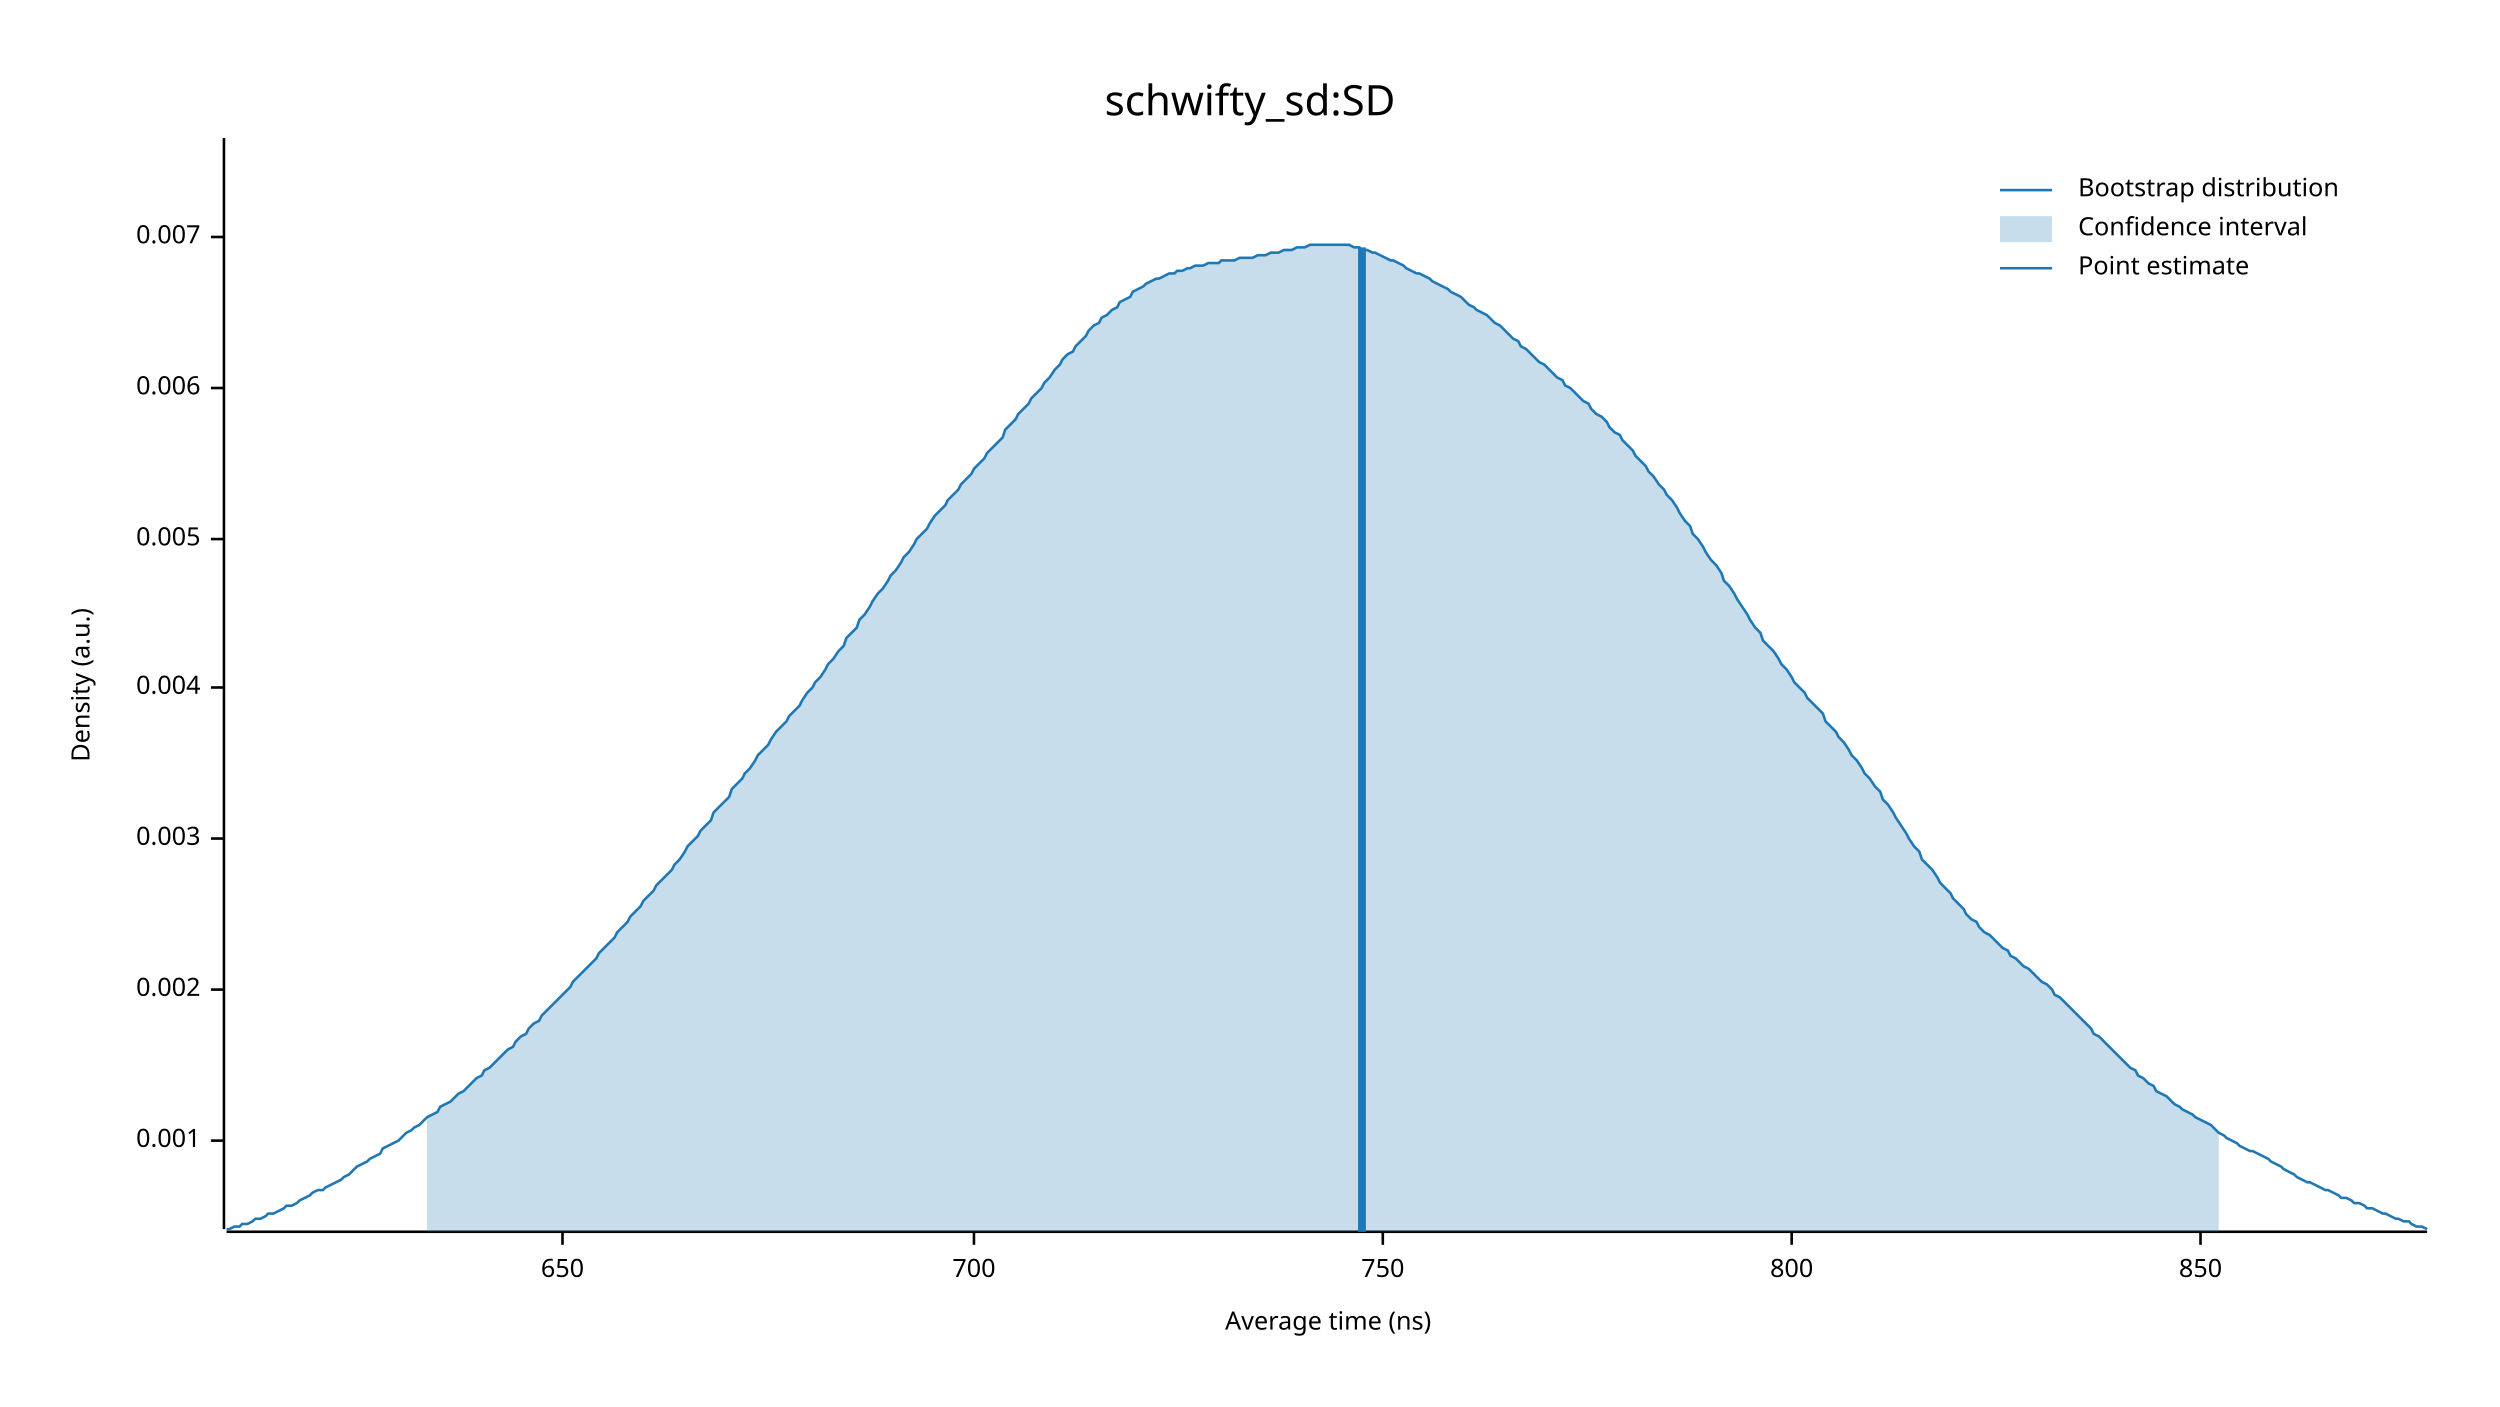
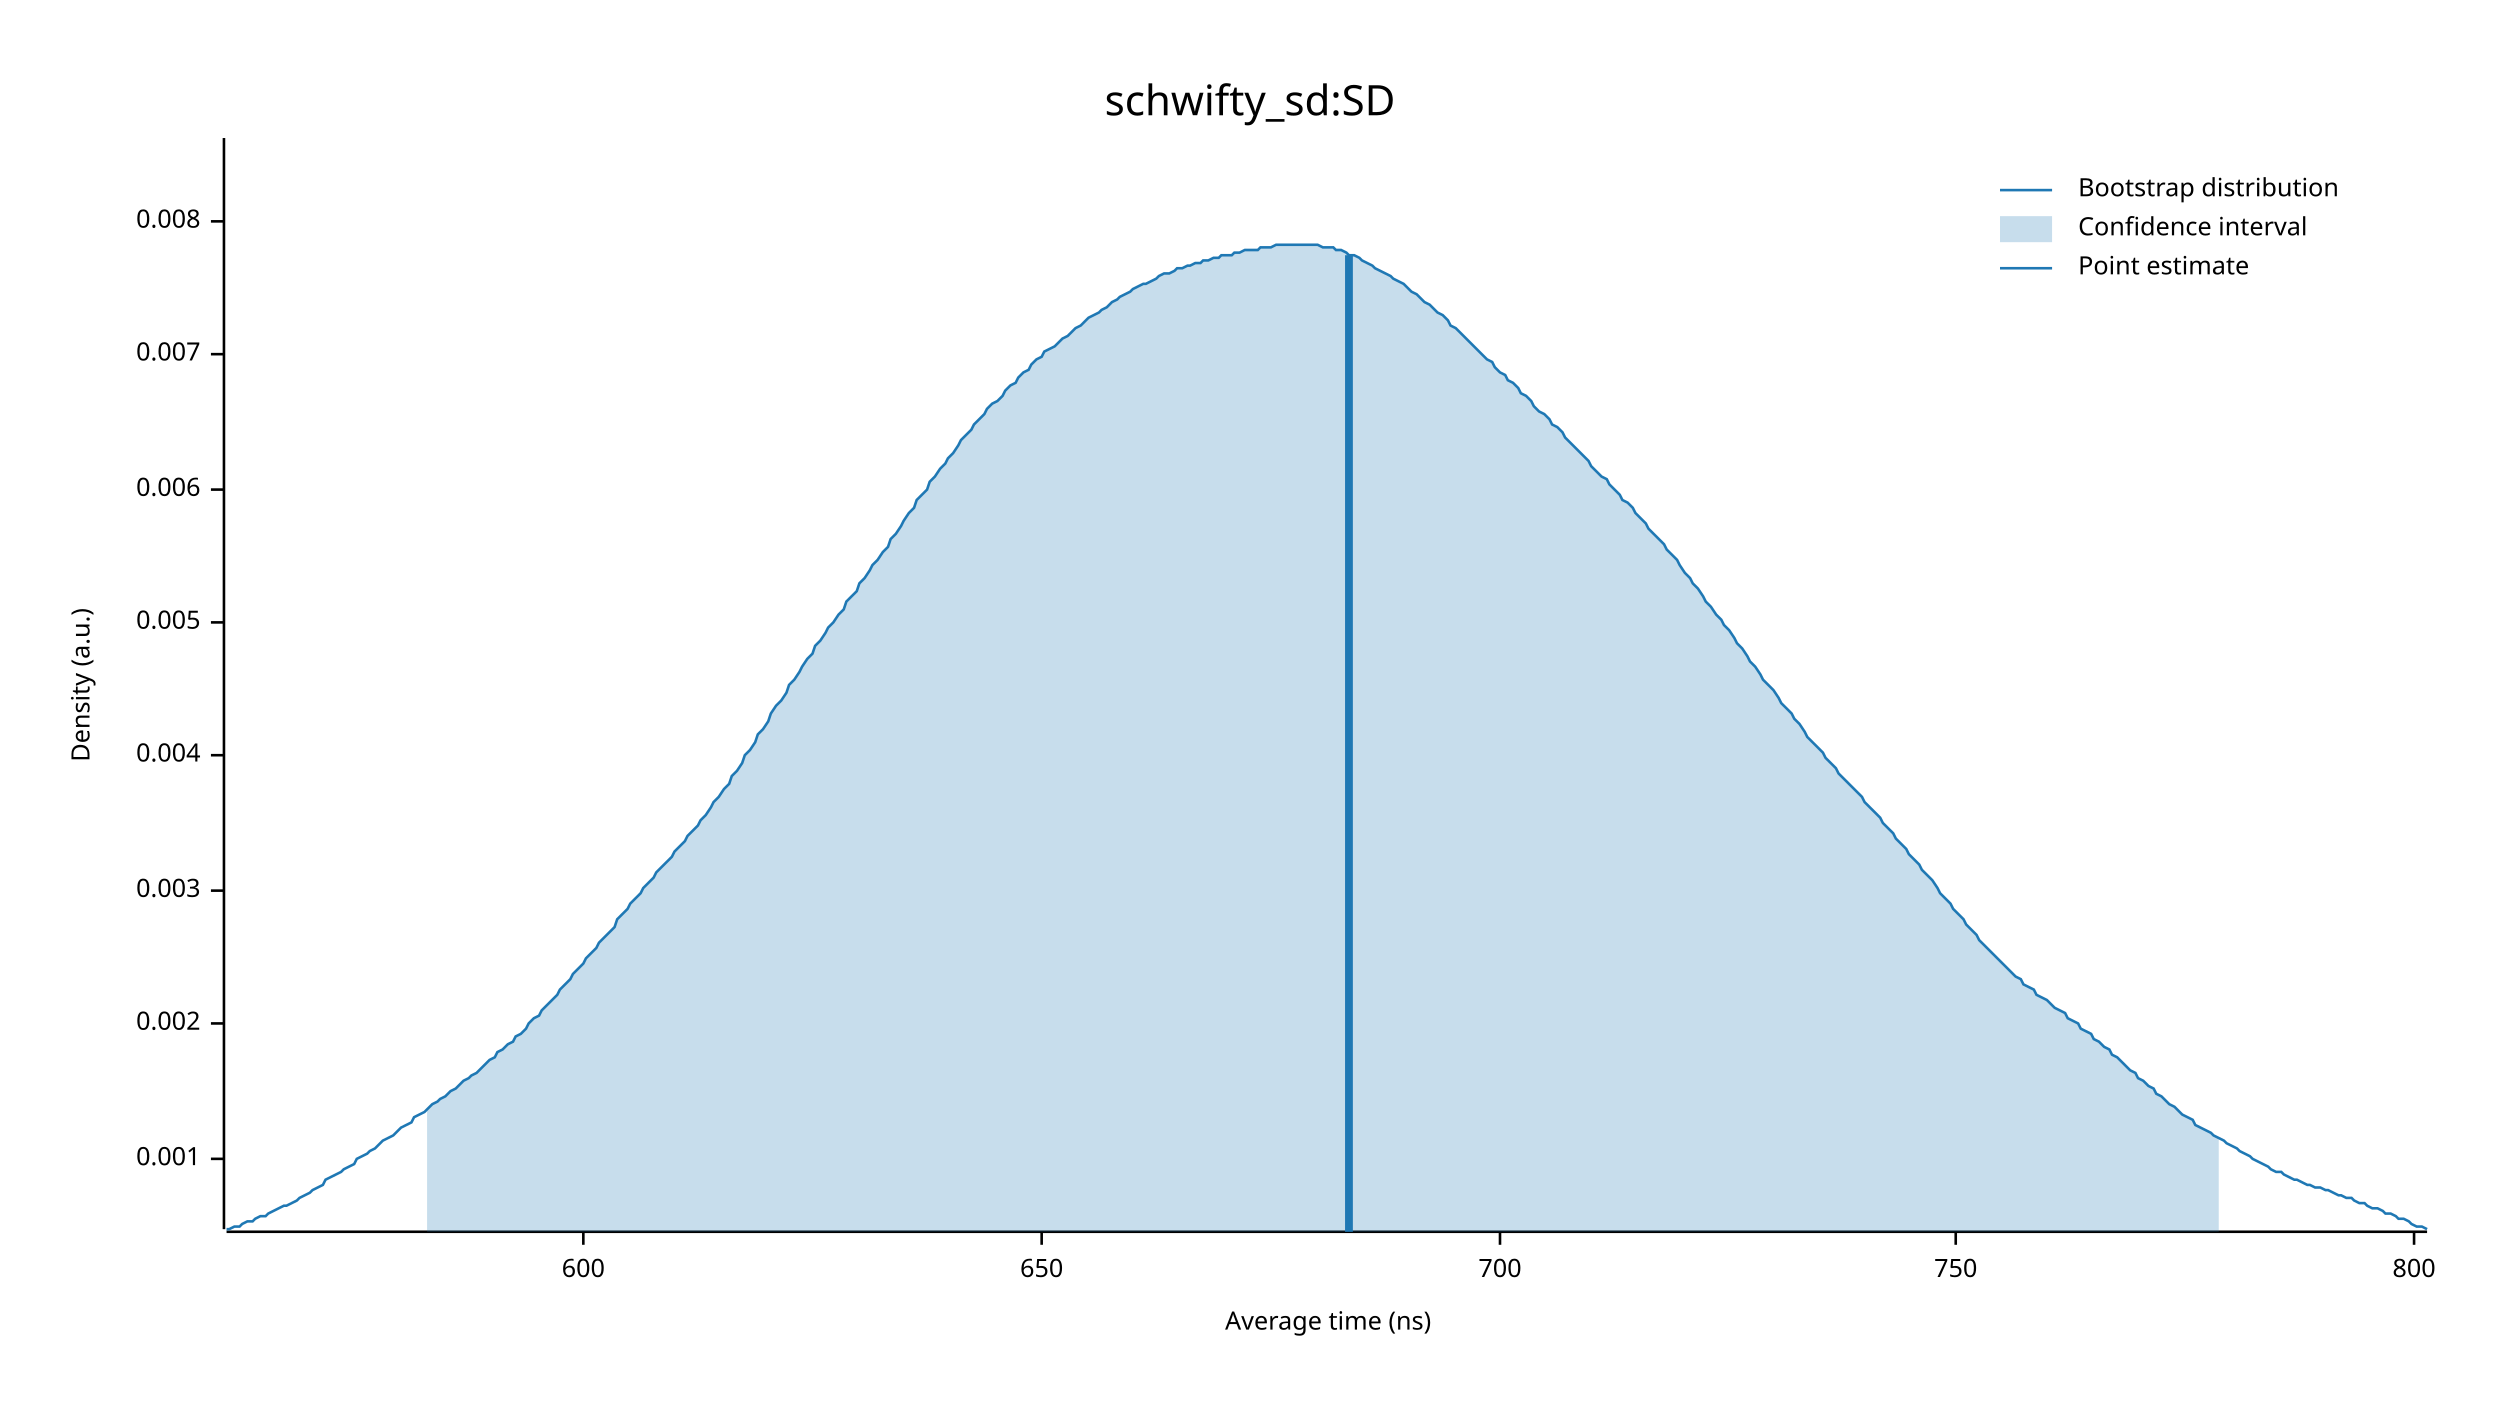
<svg xmlns="http://www.w3.org/2000/svg" width="960" height="540" viewBox="0 0 960 540">
  <text x="480" y="32" dy="0.76em" text-anchor="middle" font-family="sans-serif" font-size="16.129" opacity="1" fill="#000000">
schwifty_sd:SD
</text>
  <text x="27" y="263" dy="0.76em" text-anchor="middle" font-family="sans-serif" font-size="9.677" opacity="1" fill="#000000" transform="rotate(270, 27, 263)">
Density (a.u.)
</text>
  <text x="510" y="513" dy="-0.5ex" text-anchor="middle" font-family="sans-serif" font-size="9.677" opacity="1" fill="#000000">
Average time (ns)
</text>
  <polyline fill="none" opacity="1" stroke="#000000" stroke-width="1" points="86,53 86,472 " />
-   <text x="77" y="438" dy="0.5ex" text-anchor="end" font-family="sans-serif" font-size="9.677" opacity="1" fill="#000000">
+   <text x="77" y="445" dy="0.5ex" text-anchor="end" font-family="sans-serif" font-size="9.677" opacity="1" fill="#000000">
0.001
</text>
-   <polyline fill="none" opacity="1" stroke="#000000" stroke-width="1" points="81,438 86,438 " />
-   <text x="77" y="380" dy="0.5ex" text-anchor="end" font-family="sans-serif" font-size="9.677" opacity="1" fill="#000000">
+   <polyline fill="none" opacity="1" stroke="#000000" stroke-width="1" points="81,445 86,445 " />
+   <text x="77" y="393" dy="0.5ex" text-anchor="end" font-family="sans-serif" font-size="9.677" opacity="1" fill="#000000">
0.002
</text>
-   <polyline fill="none" opacity="1" stroke="#000000" stroke-width="1" points="81,380 86,380 " />
-   <text x="77" y="322" dy="0.5ex" text-anchor="end" font-family="sans-serif" font-size="9.677" opacity="1" fill="#000000">
+   <polyline fill="none" opacity="1" stroke="#000000" stroke-width="1" points="81,393 86,393 " />
+   <text x="77" y="342" dy="0.5ex" text-anchor="end" font-family="sans-serif" font-size="9.677" opacity="1" fill="#000000">
0.003
</text>
-   <polyline fill="none" opacity="1" stroke="#000000" stroke-width="1" points="81,322 86,322 " />
-   <text x="77" y="264" dy="0.5ex" text-anchor="end" font-family="sans-serif" font-size="9.677" opacity="1" fill="#000000">
+   <polyline fill="none" opacity="1" stroke="#000000" stroke-width="1" points="81,342 86,342 " />
+   <text x="77" y="290" dy="0.5ex" text-anchor="end" font-family="sans-serif" font-size="9.677" opacity="1" fill="#000000">
0.004
</text>
-   <polyline fill="none" opacity="1" stroke="#000000" stroke-width="1" points="81,264 86,264 " />
-   <text x="77" y="207" dy="0.5ex" text-anchor="end" font-family="sans-serif" font-size="9.677" opacity="1" fill="#000000">
+   <polyline fill="none" opacity="1" stroke="#000000" stroke-width="1" points="81,290 86,290 " />
+   <text x="77" y="239" dy="0.5ex" text-anchor="end" font-family="sans-serif" font-size="9.677" opacity="1" fill="#000000">
0.005
</text>
-   <polyline fill="none" opacity="1" stroke="#000000" stroke-width="1" points="81,207 86,207 " />
-   <text x="77" y="149" dy="0.5ex" text-anchor="end" font-family="sans-serif" font-size="9.677" opacity="1" fill="#000000">
+   <polyline fill="none" opacity="1" stroke="#000000" stroke-width="1" points="81,239 86,239 " />
+   <text x="77" y="188" dy="0.5ex" text-anchor="end" font-family="sans-serif" font-size="9.677" opacity="1" fill="#000000">
0.006
</text>
-   <polyline fill="none" opacity="1" stroke="#000000" stroke-width="1" points="81,149 86,149 " />
-   <text x="77" y="91" dy="0.5ex" text-anchor="end" font-family="sans-serif" font-size="9.677" opacity="1" fill="#000000">
+   <polyline fill="none" opacity="1" stroke="#000000" stroke-width="1" points="81,188 86,188 " />
+   <text x="77" y="136" dy="0.5ex" text-anchor="end" font-family="sans-serif" font-size="9.677" opacity="1" fill="#000000">
0.007
</text>
-   <polyline fill="none" opacity="1" stroke="#000000" stroke-width="1" points="81,91 86,91 " />
+   <polyline fill="none" opacity="1" stroke="#000000" stroke-width="1" points="81,136 86,136 " />
+   <text x="77" y="85" dy="0.5ex" text-anchor="end" font-family="sans-serif" font-size="9.677" opacity="1" fill="#000000">
+ 0.008
+ </text>
+   <polyline fill="none" opacity="1" stroke="#000000" stroke-width="1" points="81,85 86,85 " />
  <polyline fill="none" opacity="1" stroke="#000000" stroke-width="1" points="87,473 932,473 " />
-   <text x="216" y="483" dy="0.76em" text-anchor="middle" font-family="sans-serif" font-size="9.677" opacity="1" fill="#000000">
+   <text x="224" y="483" dy="0.76em" text-anchor="middle" font-family="sans-serif" font-size="9.677" opacity="1" fill="#000000">
+ 600
+ </text>
+   <polyline fill="none" opacity="1" stroke="#000000" stroke-width="1" points="224,473 224,478 " />
+   <text x="400" y="483" dy="0.76em" text-anchor="middle" font-family="sans-serif" font-size="9.677" opacity="1" fill="#000000">
650
</text>
-   <polyline fill="none" opacity="1" stroke="#000000" stroke-width="1" points="216,473 216,478 " />
-   <text x="374" y="483" dy="0.76em" text-anchor="middle" font-family="sans-serif" font-size="9.677" opacity="1" fill="#000000">
+   <polyline fill="none" opacity="1" stroke="#000000" stroke-width="1" points="400,473 400,478 " />
+   <text x="576" y="483" dy="0.76em" text-anchor="middle" font-family="sans-serif" font-size="9.677" opacity="1" fill="#000000">
700
</text>
-   <polyline fill="none" opacity="1" stroke="#000000" stroke-width="1" points="374,473 374,478 " />
-   <text x="531" y="483" dy="0.76em" text-anchor="middle" font-family="sans-serif" font-size="9.677" opacity="1" fill="#000000">
+   <polyline fill="none" opacity="1" stroke="#000000" stroke-width="1" points="576,473 576,478 " />
+   <text x="751" y="483" dy="0.76em" text-anchor="middle" font-family="sans-serif" font-size="9.677" opacity="1" fill="#000000">
750
</text>
-   <polyline fill="none" opacity="1" stroke="#000000" stroke-width="1" points="531,473 531,478 " />
-   <text x="688" y="483" dy="0.76em" text-anchor="middle" font-family="sans-serif" font-size="9.677" opacity="1" fill="#000000">
+   <polyline fill="none" opacity="1" stroke="#000000" stroke-width="1" points="751,473 751,478 " />
+   <text x="927" y="483" dy="0.76em" text-anchor="middle" font-family="sans-serif" font-size="9.677" opacity="1" fill="#000000">
800
</text>
-   <polyline fill="none" opacity="1" stroke="#000000" stroke-width="1" points="688,473 688,478 " />
-   <text x="845" y="483" dy="0.76em" text-anchor="middle" font-family="sans-serif" font-size="9.677" opacity="1" fill="#000000">
- 850
- </text>
-   <polyline fill="none" opacity="1" stroke="#000000" stroke-width="1" points="845,473 845,478 " />
-   <polyline fill="none" opacity="1" stroke="#1F78B4" stroke-width="1" points="87,472 88,472 90,471 92,471 93,470 95,470 97,469 98,468 100,468 102,467 103,466 105,466 107,465 109,464 110,463 112,463 114,462 115,461 117,460 119,459 120,458 122,457 124,457 125,456 127,455 129,454 131,453 132,452 134,451 136,449 137,448 139,447 141,446 142,445 144,444 146,443 147,441 149,440 151,439 153,438 154,437 156,435 158,434 159,433 161,432 163,430 164,429 166,428 168,427 169,425 171,424 173,423 175,421 176,420 178,419 180,417 181,416 183,414 185,413 186,411 188,410 190,408 191,407 193,405 195,403 197,402 198,400 200,398 202,397 203,395 205,393 207,392 208,390 210,388 212,386 214,384 215,383 217,381 219,379 220,377 222,375 224,373 225,372 227,370 229,368 230,366 232,364 234,362 236,360 237,358 239,356 241,354 242,352 244,350 246,348 247,346 249,344 251,342 252,340 254,338 256,336 258,334 259,332 261,330 263,327 264,325 266,323 268,321 269,319 271,317 273,315 274,312 276,310 278,308 280,306 281,303 283,301 285,299 286,297 288,295 290,292 291,290 293,288 295,286 296,284 298,281 300,279 302,277 303,275 305,273 307,271 308,269 310,266 312,264 313,262 315,260 317,257 318,255 320,253 322,250 324,248 325,245 327,243 329,241 330,238 332,236 334,233 335,231 337,228 339,226 341,223 342,221 344,219 346,216 347,214 349,212 351,209 352,207 354,205 356,203 357,201 359,198 361,196 363,194 364,192 366,190 368,188 369,186 371,184 373,182 374,180 376,178 378,176 379,174 381,172 383,170 385,168 386,165 388,163 390,161 391,159 393,157 395,155 396,153 398,151 400,149 401,147 403,145 405,142 407,140 408,138 410,136 412,135 413,133 415,131 417,129 418,127 420,125 422,124 423,122 425,121 427,119 429,118 430,116 432,115 434,114 435,112 437,111 439,110 440,109 442,108 444,107 445,107 447,106 449,105 451,105 452,104 454,104 456,103 457,103 459,102 461,102 462,102 464,101 466,101 468,101 469,100 471,100 473,100 474,100 476,99 478,99 479,99 481,99 483,98 484,98 486,98 488,97 490,97 491,97 493,96 495,96 496,96 498,95 500,95 501,95 503,94 505,94 506,94 508,94 510,94 512,94 513,94 515,94 517,94 518,94 520,95 522,95 523,96 525,96 527,97 528,97 530,98 532,99 534,100 535,100 537,101 539,102 540,103 542,104 544,105 545,105 547,106 549,107 550,108 552,109 554,110 556,111 557,112 559,113 561,114 562,115 564,117 566,118 567,119 569,120 571,121 573,123 574,124 576,125 578,127 579,128 581,130 583,131 584,133 586,134 588,136 589,137 591,139 593,140 595,142 596,143 598,145 600,146 601,148 603,149 605,151 606,152 608,154 610,155 611,157 613,159 615,160 617,162 618,164 620,166 622,167 623,169 625,171 627,173 628,175 630,177 632,179 633,181 635,183 637,186 639,188 640,190 642,192 644,195 645,197 647,200 649,202 650,205 652,207 654,210 655,212 657,215 659,217 661,220 662,223 664,225 666,228 667,230 669,233 671,236 672,238 674,241 676,243 677,246 679,248 681,250 683,253 684,255 686,257 688,260 689,262 691,264 693,266 694,268 696,270 698,272 700,274 701,277 703,279 705,281 706,283 708,285 710,288 711,290 713,292 715,295 716,297 718,299 720,302 722,304 723,307 725,309 727,312 728,314 730,317 732,320 733,322 735,325 737,327 738,330 740,332 742,334 744,337 745,339 747,341 749,343 750,345 752,347 754,349 755,351 757,353 759,354 760,356 762,358 764,359 766,361 767,362 769,364 771,365 772,367 774,368 776,370 777,371 779,372 781,374 782,375 784,377 786,378 788,380 789,382 791,383 793,385 794,386 796,388 798,390 799,391 801,393 803,395 804,397 806,398 808,400 810,402 811,403 813,405 815,407 816,408 818,410 820,411 821,413 823,414 825,416 827,417 828,419 830,420 832,421 833,422 835,424 837,425 838,426 840,427 842,428 843,429 845,430 847,431 849,432 850,433 852,435 854,436 855,437 857,438 859,439 860,440 862,441 864,442 865,442 867,443 869,444 871,445 872,446 874,447 876,448 877,449 879,450 881,451 882,452 884,453 886,454 887,454 889,455 891,456 893,457 894,457 896,458 898,459 899,460 901,460 903,461 904,462 906,462 908,463 909,464 911,464 913,465 915,466 916,466 918,467 920,468 921,468 923,469 925,469 926,470 928,471 930,471 932,472 " />
-   <polygon opacity="0.25" fill="#1F78B4" points="164,429 166,428 168,427 169,425 171,424 173,423 175,421 176,420 178,419 180,417 181,416 183,414 185,413 186,411 188,410 190,408 191,407 193,405 195,403 197,402 198,400 200,398 202,397 203,395 205,393 207,392 208,390 210,388 212,386 214,384 215,383 217,381 219,379 220,377 222,375 224,373 225,372 227,370 229,368 230,366 232,364 234,362 236,360 237,358 239,356 241,354 242,352 244,350 246,348 247,346 249,344 251,342 252,340 254,338 256,336 258,334 259,332 261,330 263,327 264,325 266,323 268,321 269,319 271,317 273,315 274,312 276,310 278,308 280,306 281,303 283,301 285,299 286,297 288,295 290,292 291,290 293,288 295,286 296,284 298,281 300,279 302,277 303,275 305,273 307,271 308,269 310,266 312,264 313,262 315,260 317,257 318,255 320,253 322,250 324,248 325,245 327,243 329,241 330,238 332,236 334,233 335,231 337,228 339,226 341,223 342,221 344,219 346,216 347,214 349,212 351,209 352,207 354,205 356,203 357,201 359,198 361,196 363,194 364,192 366,190 368,188 369,186 371,184 373,182 374,180 376,178 378,176 379,174 381,172 383,170 385,168 386,165 388,163 390,161 391,159 393,157 395,155 396,153 398,151 400,149 401,147 403,145 405,142 407,140 408,138 410,136 412,135 413,133 415,131 417,129 418,127 420,125 422,124 423,122 425,121 427,119 429,118 430,116 432,115 434,114 435,112 437,111 439,110 440,109 442,108 444,107 445,107 447,106 449,105 451,105 452,104 454,104 456,103 457,103 459,102 461,102 462,102 464,101 466,101 468,101 469,100 471,100 473,100 474,100 476,99 478,99 479,99 481,99 483,98 484,98 486,98 488,97 490,97 491,97 493,96 495,96 496,96 498,95 500,95 501,95 503,94 505,94 506,94 508,94 510,94 512,94 513,94 515,94 517,94 518,94 520,95 522,95 523,96 525,96 527,97 528,97 530,98 532,99 534,100 535,100 537,101 539,102 540,103 542,104 544,105 545,105 547,106 549,107 550,108 552,109 554,110 556,111 557,112 559,113 561,114 562,115 564,117 566,118 567,119 569,120 571,121 573,123 574,124 576,125 578,127 579,128 581,130 583,131 584,133 586,134 588,136 589,137 591,139 593,140 595,142 596,143 598,145 600,146 601,148 603,149 605,151 606,152 608,154 610,155 611,157 613,159 615,160 617,162 618,164 620,166 622,167 623,169 625,171 627,173 628,175 630,177 632,179 633,181 635,183 637,186 639,188 640,190 642,192 644,195 645,197 647,200 649,202 650,205 652,207 654,210 655,212 657,215 659,217 661,220 662,223 664,225 666,228 667,230 669,233 671,236 672,238 674,241 676,243 677,246 679,248 681,250 683,253 684,255 686,257 688,260 689,262 691,264 693,266 694,268 696,270 698,272 700,274 701,277 703,279 705,281 706,283 708,285 710,288 711,290 713,292 715,295 716,297 718,299 720,302 722,304 723,307 725,309 727,312 728,314 730,317 732,320 733,322 735,325 737,327 738,330 740,332 742,334 744,337 745,339 747,341 749,343 750,345 752,347 754,349 755,351 757,353 759,354 760,356 762,358 764,359 766,361 767,362 769,364 771,365 772,367 774,368 776,370 777,371 779,372 781,374 782,375 784,377 786,378 788,380 789,382 791,383 793,385 794,386 796,388 798,390 799,391 801,393 803,395 804,397 806,398 808,400 810,402 811,403 813,405 815,407 816,408 818,410 820,411 821,413 823,414 825,416 827,417 828,419 830,420 832,421 833,422 835,424 837,425 838,426 840,427 842,428 843,429 845,430 847,431 849,432 850,433 852,435 852,473 164,473 " />
-   <polyline fill="none" opacity="1" stroke="#1F78B4" stroke-width="3" points="523,473 523,95 " />
+   <polyline fill="none" opacity="1" stroke="#000000" stroke-width="1" points="927,473 927,478 " />
+   <polyline fill="none" opacity="1" stroke="#1F78B4" stroke-width="1" points="87,472 88,472 90,471 92,471 93,470 95,469 97,469 98,468 100,467 102,467 103,466 105,465 107,464 109,463 110,463 112,462 114,461 115,460 117,459 119,458 120,457 122,456 124,455 125,453 127,452 129,451 131,450 132,449 134,448 136,447 137,445 139,444 141,443 142,442 144,441 146,439 147,438 149,437 151,436 153,434 154,433 156,432 158,431 159,429 161,428 163,427 164,426 166,424 168,423 169,422 171,421 173,419 175,418 176,417 178,415 180,414 181,413 183,412 185,410 186,409 188,407 190,406 191,404 193,403 195,401 197,400 198,398 200,397 202,395 203,393 205,391 207,390 208,388 210,386 212,384 214,382 215,380 217,378 219,376 220,374 222,372 224,370 225,368 227,366 229,364 230,362 232,360 234,358 236,356 237,353 239,351 241,349 242,347 244,345 246,343 247,341 249,339 251,337 252,335 254,333 256,331 258,329 259,327 261,325 263,323 264,321 266,319 268,317 269,315 271,313 273,310 274,308 276,306 278,303 280,301 281,298 283,296 285,293 286,290 288,288 290,285 291,282 293,280 295,277 296,274 298,271 300,269 302,266 303,263 305,261 307,258 308,256 310,253 312,251 313,248 315,246 317,243 318,241 320,239 322,236 324,234 325,231 327,229 329,227 330,224 332,222 334,219 335,217 337,215 339,212 341,210 342,207 344,205 346,202 347,200 349,197 351,195 352,192 354,190 356,188 357,185 359,183 361,180 363,178 364,176 366,174 368,171 369,169 371,167 373,165 374,163 376,161 378,159 379,157 381,155 383,154 385,152 386,150 388,148 390,147 391,145 393,143 395,142 396,140 398,138 400,137 401,135 403,134 405,133 407,131 408,130 410,129 412,127 413,126 415,125 417,123 418,122 420,121 422,120 423,119 425,118 427,116 429,115 430,114 432,113 434,112 435,111 437,110 439,109 440,109 442,108 444,107 445,106 447,105 449,105 451,104 452,103 454,103 456,102 457,102 459,101 461,101 462,100 464,100 466,99 468,99 469,98 471,98 473,98 474,97 476,97 478,96 479,96 481,96 483,96 484,95 486,95 488,95 490,94 491,94 493,94 495,94 496,94 498,94 500,94 501,94 503,94 505,94 506,94 508,95 510,95 512,95 513,96 515,96 517,97 518,98 520,98 522,99 523,100 525,101 527,102 528,103 530,104 532,105 534,106 535,107 537,108 539,109 540,110 542,112 544,113 545,114 547,116 549,117 550,118 552,120 554,121 556,123 557,125 559,126 561,128 562,129 564,131 566,133 567,134 569,136 571,138 573,139 574,141 576,143 578,144 579,146 581,147 583,149 584,151 586,152 588,154 589,156 591,158 593,159 595,161 596,163 598,164 600,166 601,168 603,170 605,172 606,173 608,175 610,177 611,179 613,181 615,183 617,184 618,186 620,188 622,190 623,192 625,193 627,195 628,197 630,199 632,201 633,203 635,205 637,207 639,209 640,211 642,213 644,215 645,217 647,220 649,222 650,224 652,226 654,229 655,231 657,233 659,236 661,238 662,240 664,242 666,245 667,247 669,249 671,252 672,254 674,256 676,259 677,261 679,263 681,265 683,268 684,270 686,272 688,274 689,276 691,278 693,281 694,283 696,285 698,287 700,289 701,291 703,293 705,295 706,297 708,299 710,301 711,302 713,304 715,306 716,308 718,310 720,312 722,314 723,316 725,318 727,320 728,322 730,324 732,326 733,328 735,330 737,332 738,334 740,336 742,338 744,341 745,343 747,345 749,347 750,349 752,351 754,353 755,355 757,357 759,359 760,361 762,363 764,365 766,367 767,368 769,370 771,372 772,373 774,375 776,376 777,378 779,379 781,380 782,382 784,383 786,384 788,386 789,387 791,388 793,389 794,391 796,392 798,393 799,395 801,396 803,397 804,399 806,400 808,402 810,403 811,405 813,406 815,408 816,409 818,411 820,412 821,414 823,415 825,417 827,418 828,420 830,421 832,423 833,424 835,425 837,427 838,428 840,429 842,430 843,432 845,433 847,434 849,435 850,436 852,437 854,438 855,439 857,440 859,441 860,442 862,443 864,444 865,445 867,446 869,447 871,448 872,449 874,450 876,450 877,451 879,452 881,453 882,453 884,454 886,455 887,455 889,456 891,456 893,457 894,457 896,458 898,459 899,459 901,460 903,460 904,461 906,462 908,462 909,463 911,464 913,464 915,465 916,466 918,466 920,467 921,468 923,468 925,469 926,470 928,471 930,471 932,472 " />
+   <polygon opacity="0.25" fill="#1F78B4" points="164,426 166,424 168,423 169,422 171,421 173,419 175,418 176,417 178,415 180,414 181,413 183,412 185,410 186,409 188,407 190,406 191,404 193,403 195,401 197,400 198,398 200,397 202,395 203,393 205,391 207,390 208,388 210,386 212,384 214,382 215,380 217,378 219,376 220,374 222,372 224,370 225,368 227,366 229,364 230,362 232,360 234,358 236,356 237,353 239,351 241,349 242,347 244,345 246,343 247,341 249,339 251,337 252,335 254,333 256,331 258,329 259,327 261,325 263,323 264,321 266,319 268,317 269,315 271,313 273,310 274,308 276,306 278,303 280,301 281,298 283,296 285,293 286,290 288,288 290,285 291,282 293,280 295,277 296,274 298,271 300,269 302,266 303,263 305,261 307,258 308,256 310,253 312,251 313,248 315,246 317,243 318,241 320,239 322,236 324,234 325,231 327,229 329,227 330,224 332,222 334,219 335,217 337,215 339,212 341,210 342,207 344,205 346,202 347,200 349,197 351,195 352,192 354,190 356,188 357,185 359,183 361,180 363,178 364,176 366,174 368,171 369,169 371,167 373,165 374,163 376,161 378,159 379,157 381,155 383,154 385,152 386,150 388,148 390,147 391,145 393,143 395,142 396,140 398,138 400,137 401,135 403,134 405,133 407,131 408,130 410,129 412,127 413,126 415,125 417,123 418,122 420,121 422,120 423,119 425,118 427,116 429,115 430,114 432,113 434,112 435,111 437,110 439,109 440,109 442,108 444,107 445,106 447,105 449,105 451,104 452,103 454,103 456,102 457,102 459,101 461,101 462,100 464,100 466,99 468,99 469,98 471,98 473,98 474,97 476,97 478,96 479,96 481,96 483,96 484,95 486,95 488,95 490,94 491,94 493,94 495,94 496,94 498,94 500,94 501,94 503,94 505,94 506,94 508,95 510,95 512,95 513,96 515,96 517,97 518,98 520,98 522,99 523,100 525,101 527,102 528,103 530,104 532,105 534,106 535,107 537,108 539,109 540,110 542,112 544,113 545,114 547,116 549,117 550,118 552,120 554,121 556,123 557,125 559,126 561,128 562,129 564,131 566,133 567,134 569,136 571,138 573,139 574,141 576,143 578,144 579,146 581,147 583,149 584,151 586,152 588,154 589,156 591,158 593,159 595,161 596,163 598,164 600,166 601,168 603,170 605,172 606,173 608,175 610,177 611,179 613,181 615,183 617,184 618,186 620,188 622,190 623,192 625,193 627,195 628,197 630,199 632,201 633,203 635,205 637,207 639,209 640,211 642,213 644,215 645,217 647,220 649,222 650,224 652,226 654,229 655,231 657,233 659,236 661,238 662,240 664,242 666,245 667,247 669,249 671,252 672,254 674,256 676,259 677,261 679,263 681,265 683,268 684,270 686,272 688,274 689,276 691,278 693,281 694,283 696,285 698,287 700,289 701,291 703,293 705,295 706,297 708,299 710,301 711,302 713,304 715,306 716,308 718,310 720,312 722,314 723,316 725,318 727,320 728,322 730,324 732,326 733,328 735,330 737,332 738,334 740,336 742,338 744,341 745,343 747,345 749,347 750,349 752,351 754,353 755,355 757,357 759,359 760,361 762,363 764,365 766,367 767,368 769,370 771,372 772,373 774,375 776,376 777,378 779,379 781,380 782,382 784,383 786,384 788,386 789,387 791,388 793,389 794,391 796,392 798,393 799,395 801,396 803,397 804,399 806,400 808,402 810,403 811,405 813,406 815,408 816,409 818,411 820,412 821,414 823,415 825,417 827,418 828,420 830,421 832,423 833,424 835,425 837,427 838,428 840,429 842,430 843,432 845,433 847,434 849,435 850,436 852,437 852,473 164,473 " />
+   <polyline fill="none" opacity="1" stroke="#1F78B4" stroke-width="3" points="518,473 518,98 " />
  <text x="798" y="68" dy="0.76em" text-anchor="start" font-family="sans-serif" font-size="9.677" opacity="1" fill="#000000">
Bootstrap distribution
</text>
  <text x="798" y="83" dy="0.76em" text-anchor="start" font-family="sans-serif" font-size="9.677" opacity="1" fill="#000000">
Confidence interval
</text>
  <text x="798" y="98" dy="0.76em" text-anchor="start" font-family="sans-serif" font-size="9.677" opacity="1" fill="#000000">
Point estimate
</text>
  <polyline fill="none" opacity="1" stroke="#1F78B4" stroke-width="1" points="768,73 788,73 " />
  <rect x="768" y="83" width="20" height="10" opacity="0.25" fill="#1F78B4" stroke="none" />
  <polyline fill="none" opacity="1" stroke="#1F78B4" stroke-width="1" points="768,103 788,103 " />
</svg>
